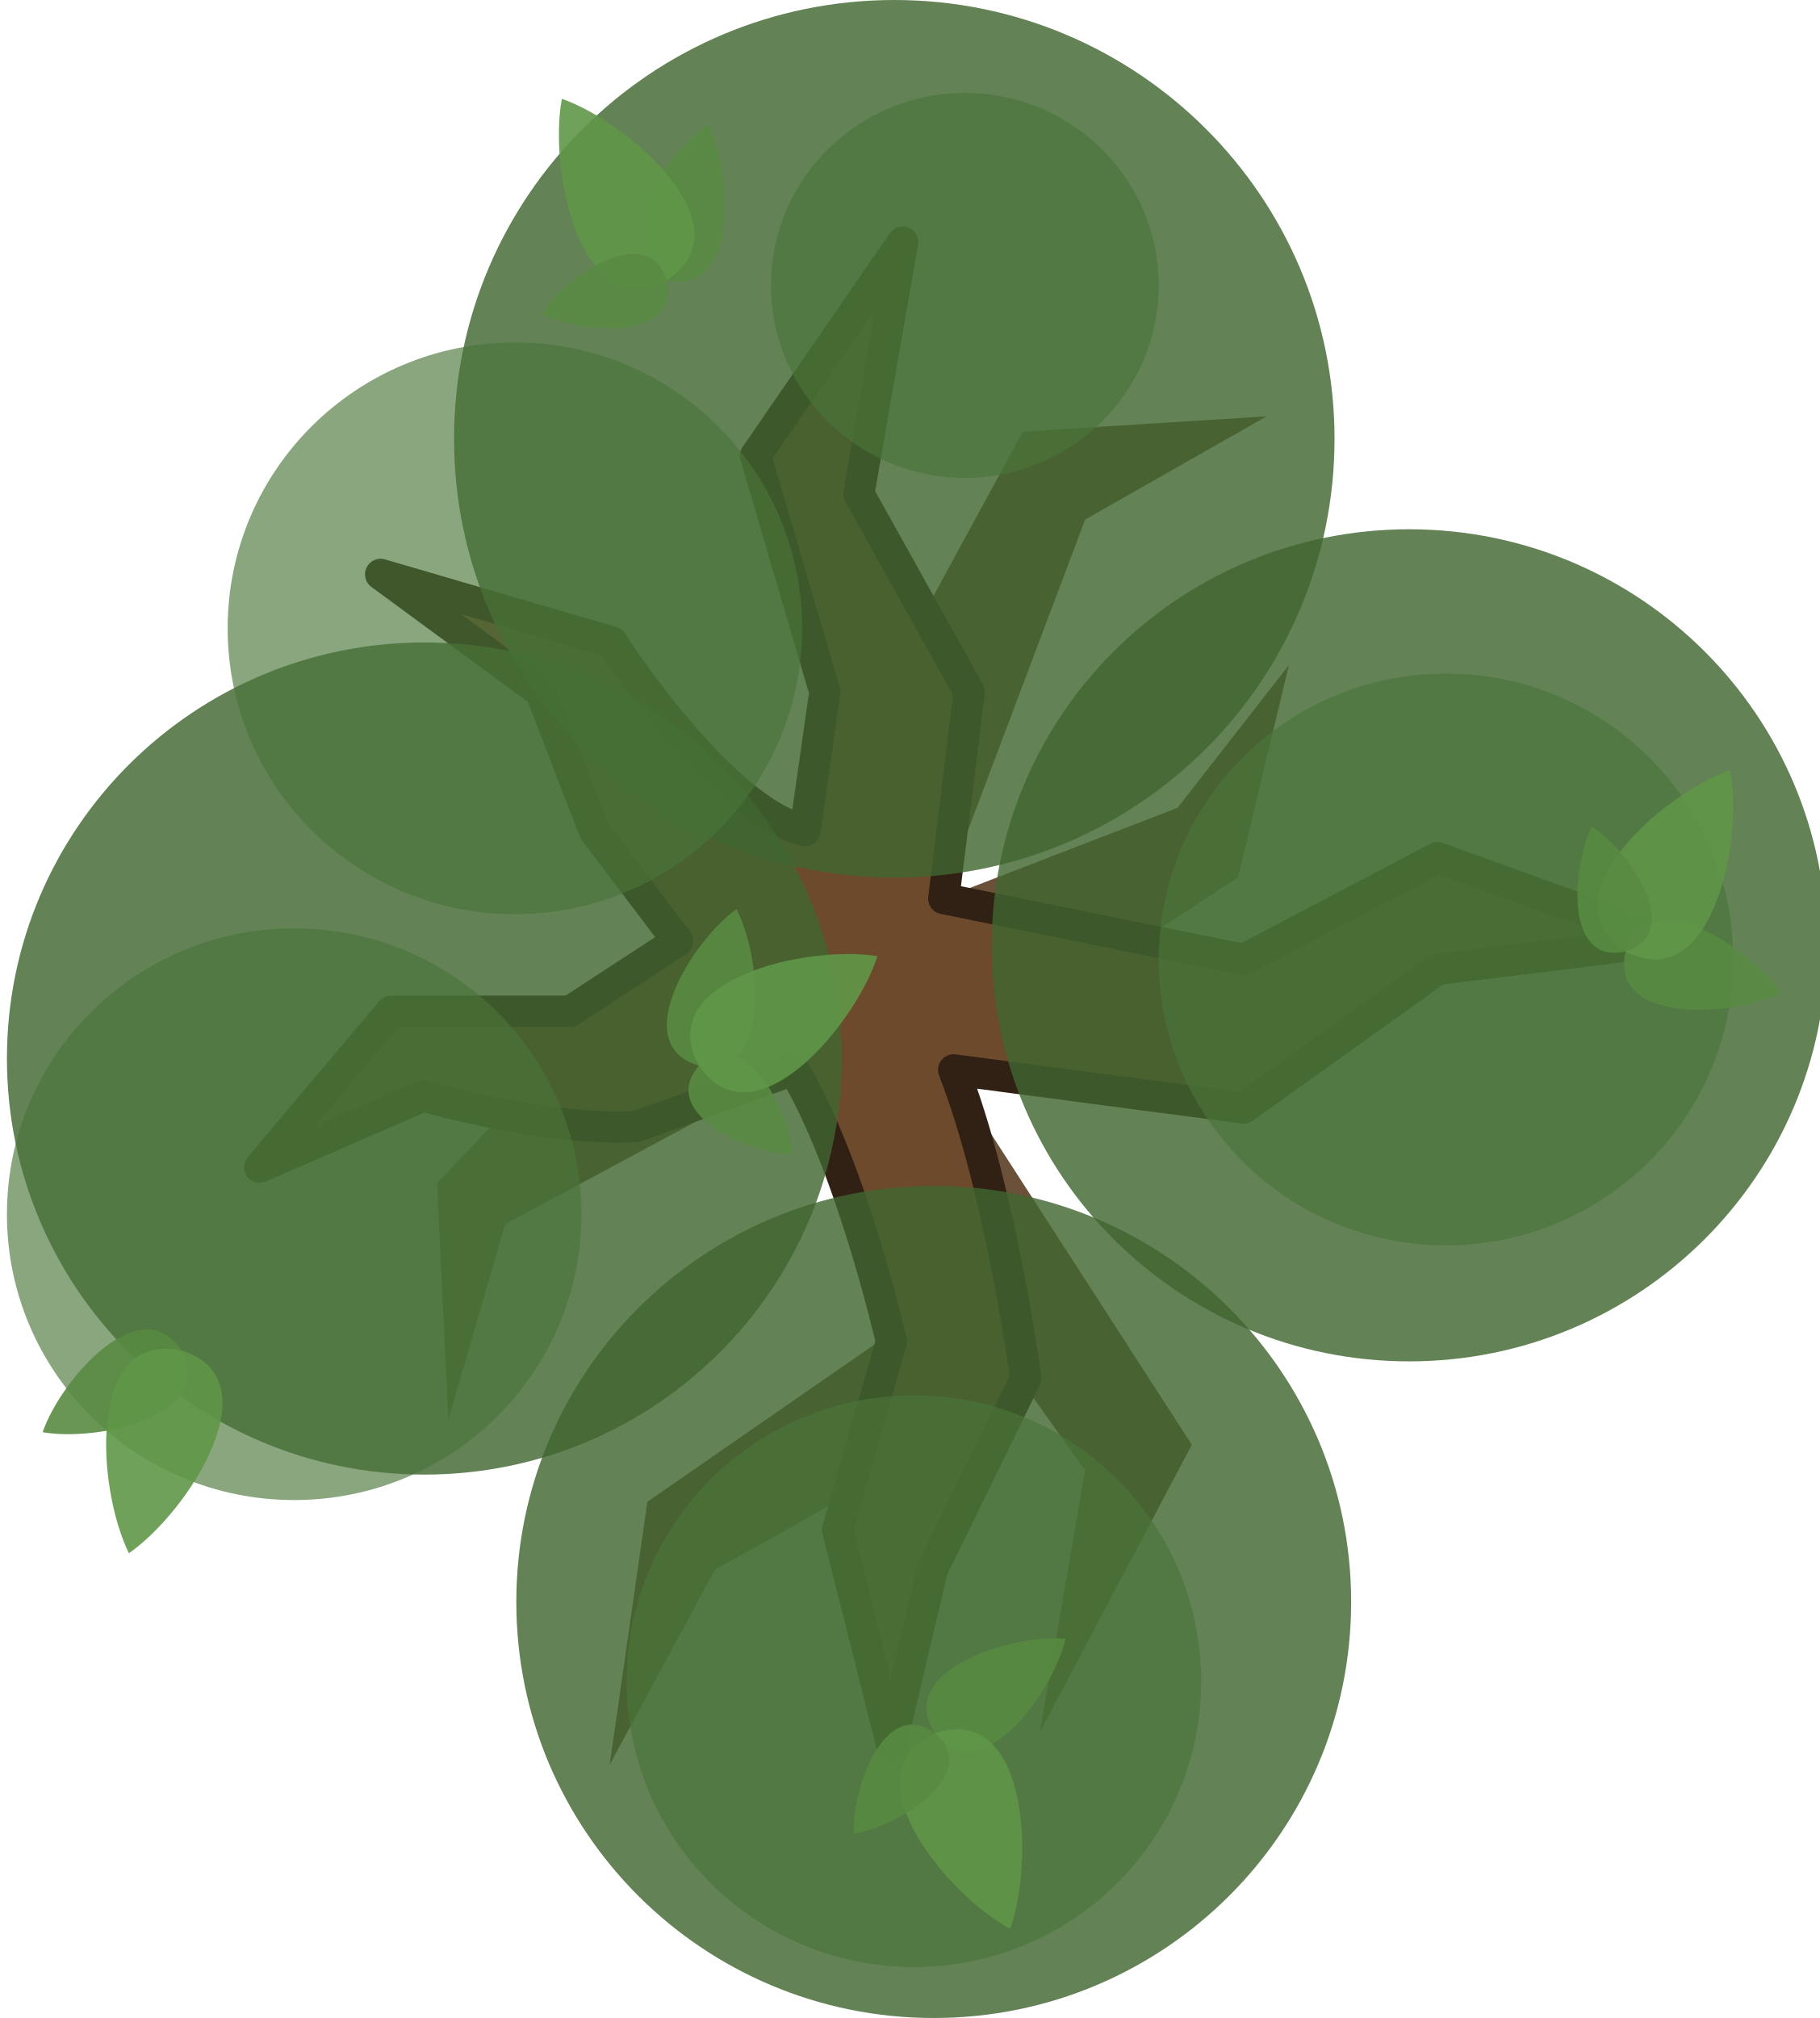
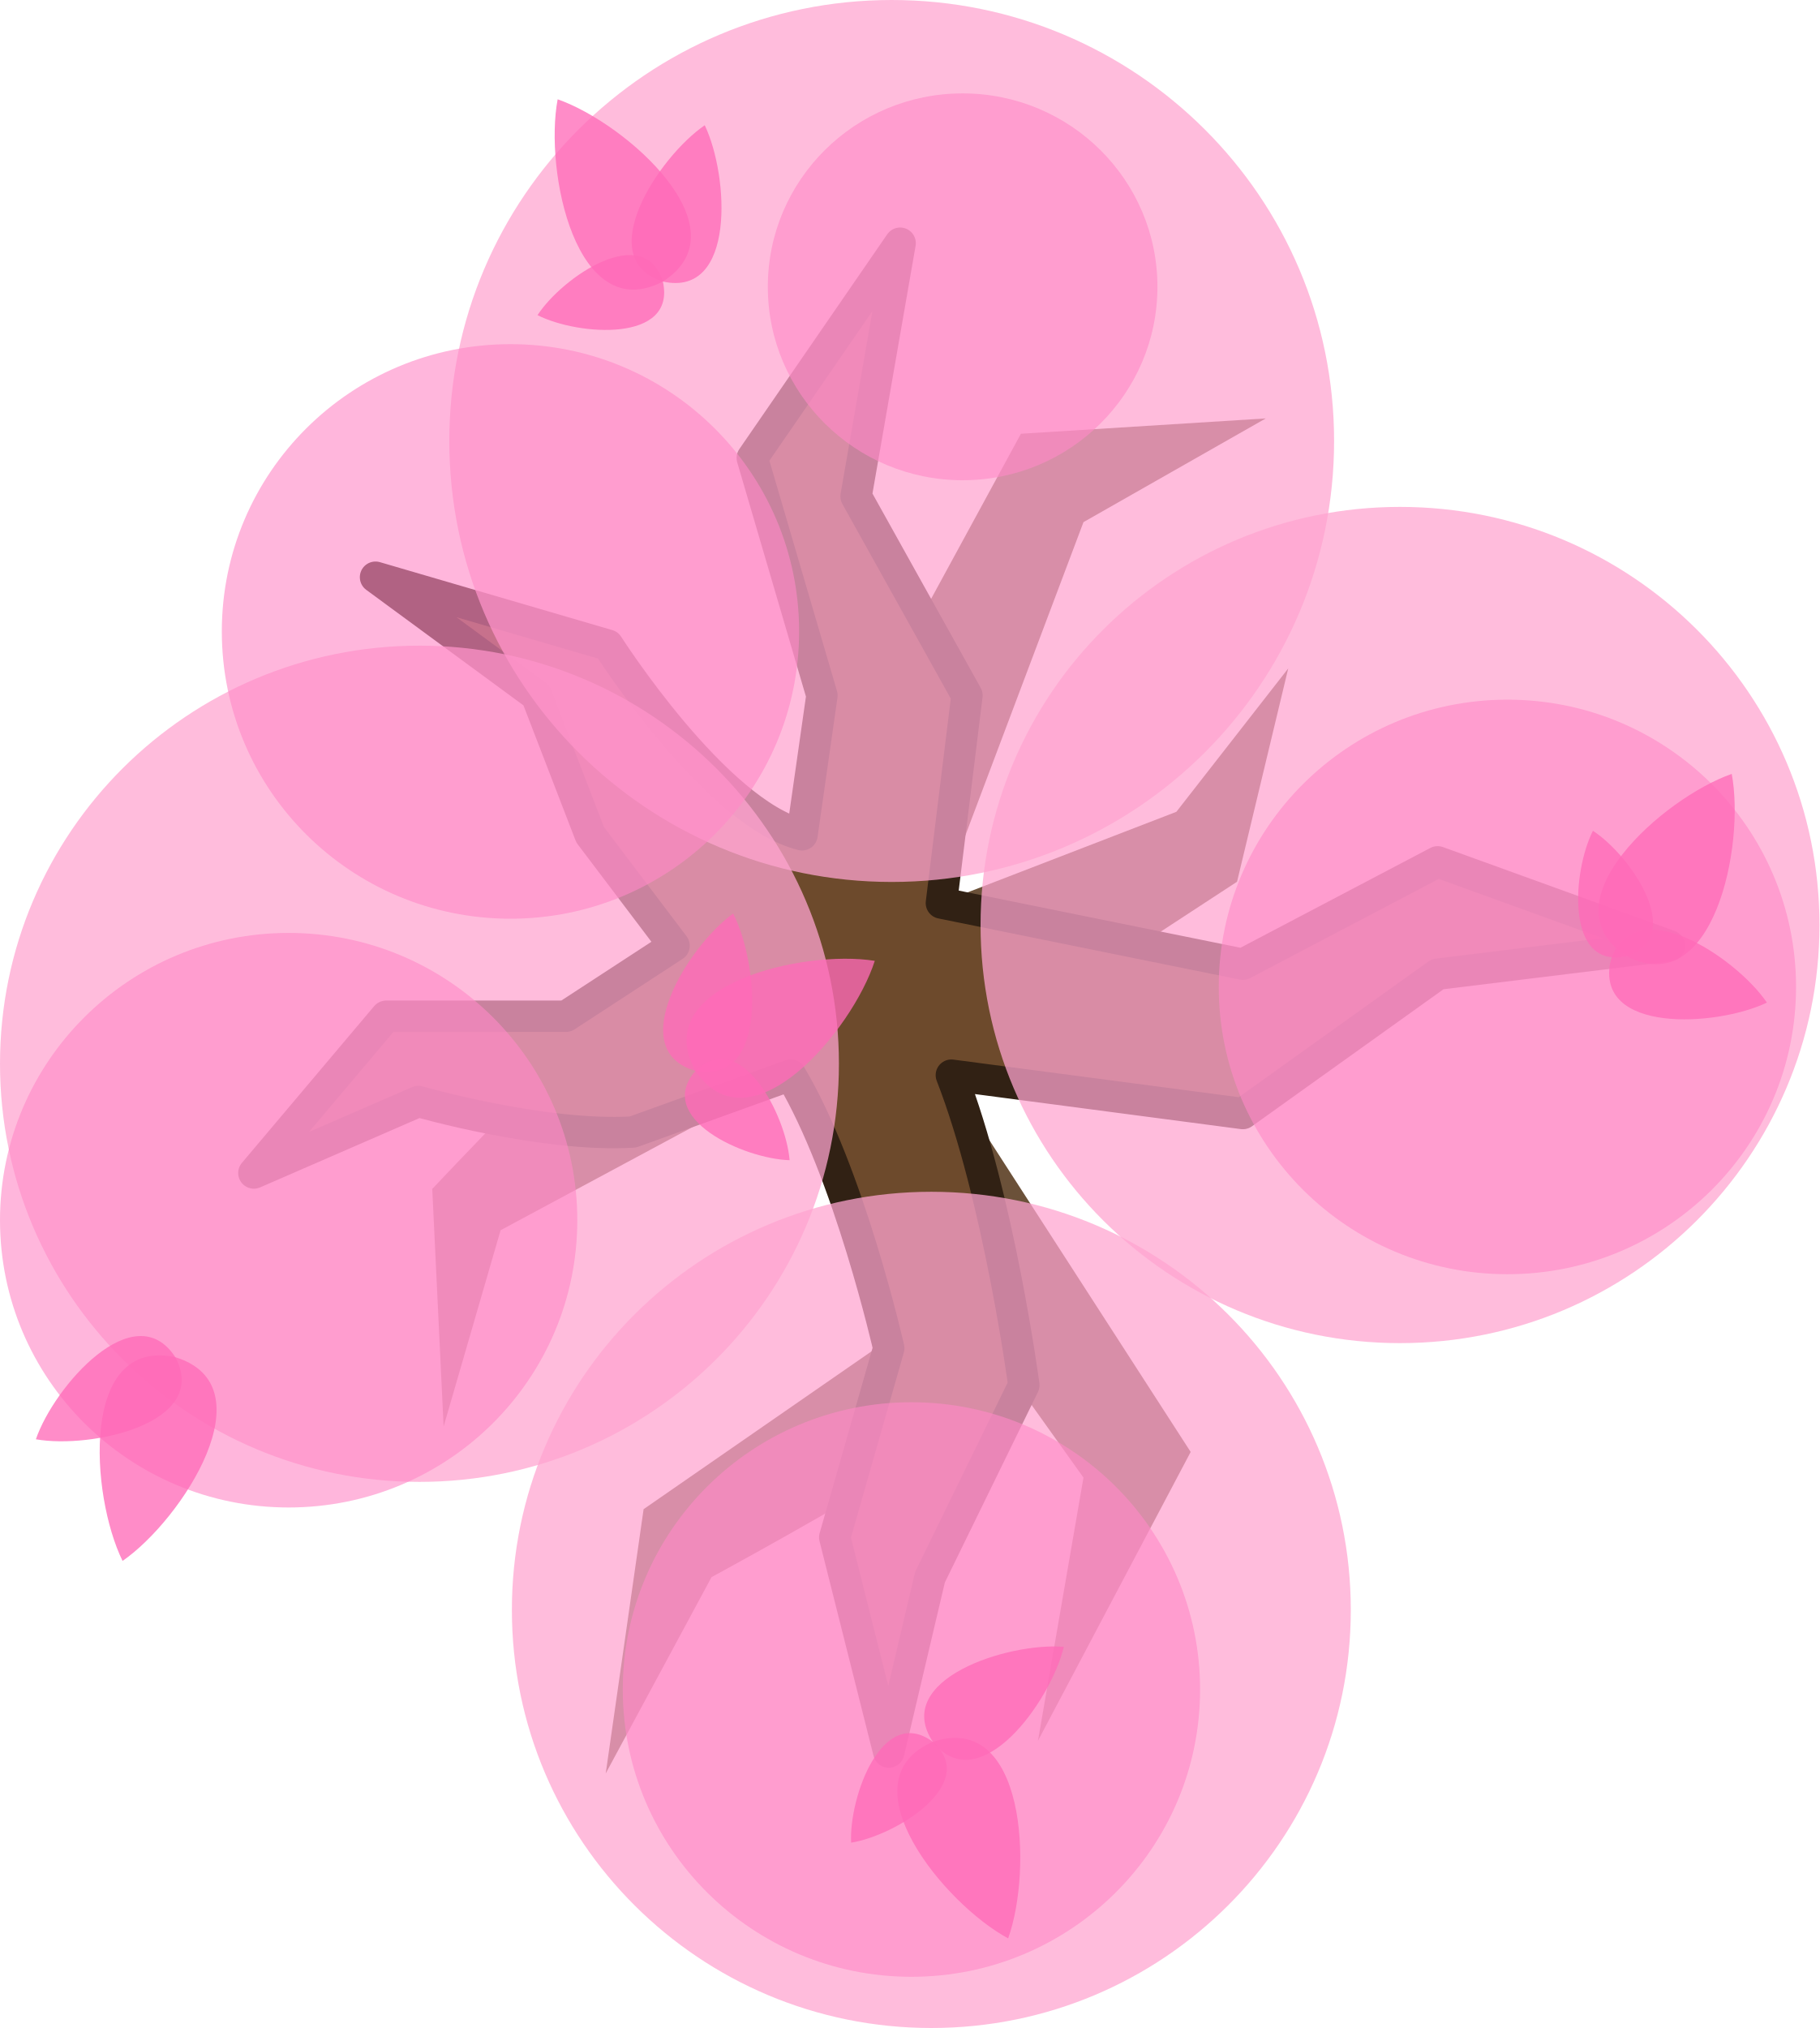
- <svg xmlns="http://www.w3.org/2000/svg" width="525" height="582.155" viewBox="0 0 525 582.155" fill="none" version="1.1" id="svg52">
+ <svg xmlns="http://www.w3.org/2000/svg" width="522.391" height="582.155" viewBox="0 0 522.391 582.155" fill="none" version="1.1" id="svg52">
  <defs id="defs56" />
-   <path d="M 295.119,124.514 232.249,240.047 c 0,0 -22.692,19.072 -36.742,31.843 -28.364,25.78 -69.401,69.402 -69.401,69.402 l 3.266,68.176 16.352,-56.319 82.852,-44.517 31.434,73.892 -73.223,50.699 -10.876,75.855 30.381,-56.35 c 0,0 38.735,-21.027 56.576,-32.646 18.971,-12.356 29.802,-24.495 29.802,-24.495 l 20.411,28.576 -13.062,75.524 43.838,-82.891 -70.375,-108.981 83.69,-54.705 14.697,-61.237 -32.118,41.163 -67.901,26.197 41.232,-109.351 52.334,-29.771 z" fill="#5b3e24" id="path2" style="stroke-width:2.053;opacity:0.9" />
-   <path d="m 232.271,239.638 5.716,-40.008 -20.004,-68.176 42.458,-61.645 -12.656,72.667 31.843,57.154 -7.348,59.602 86.548,17.555 55.929,-29.393 66.544,24.086 -66.544,8.166 -55.929,40.008 -83.69,-11.024 c 13.598,34.902 20.819,88.997 20.819,88.997 l -26.944,55.114 -11.839,50.213 -15.514,-61.645 15.514,-54.297 c 0,0 -11.42,-50.426 -28.17,-78.382 l -45.314,16.331 c -25.755,1.546 -61.579,-8.769 -61.579,-8.769 l -47.223,20.532 37.984,-45.008 h 51.631 l 31.026,-20.236 -24.086,-31.841 -15.432,-40.008 -46.197,-33.94 66.729,19.505 c 0,0 30.798,48.251 55.727,54.443 z" fill="#6d4a2c" stroke="#1b1917" stroke-width="12.319" stroke-miterlimit="16" stroke-linejoin="round" id="path4" style="stroke:#312114;stroke-opacity:1;stroke-width:9;stroke-miterlimit:16;stroke-dasharray:none" />
-   <path opacity="0.95" d="m 122.432,425.39 c 66.513,0 120.432,-53.736 120.432,-120.023 0,-66.287 -53.919,-120.024 -120.432,-120.024 C 55.919,185.343 2,239.08 2,305.367 2,371.654 55.919,425.39 122.432,425.39 Z" fill="#3a4f3f" id="path6" style="stroke-width:2.053;fill:#416631;fill-opacity:0.852" />
-   <path opacity="0.95" d="m 258.02,253.173 c 70.149,0 127.016,-56.675 127.016,-126.587 0,-69.911 -56.867,-126.586 -127.016,-126.586 -70.149,0 -127.016,56.675 -127.016,126.586 0,69.911 56.867,126.587 127.016,126.587 z" fill="#3a4f3f" id="path8" style="stroke-width:2.053;fill:#416631;fill-opacity:0.852" />
-   <path opacity="0.95" d="m 269.399,582.155 c 66.513,0 120.432,-53.736 120.432,-120.023 0,-66.287 -53.919,-120.023 -120.432,-120.023 -66.513,0 -120.432,53.736 -120.432,120.023 0,66.287 53.919,120.023 120.432,120.023 z" fill="#3a4f3f" id="path10" style="stroke-width:2.053;fill:#416631;fill-opacity:0.852" />
-   <path opacity="0.95" d="m 406.568,392.73 c 66.513,0 120.432,-53.736 120.432,-120.023 0,-66.287 -53.919,-120.024 -120.432,-120.024 -66.513,0 -120.432,53.737 -120.432,120.024 0,66.287 53.919,120.023 120.432,120.023 z" fill="#3a4f3f" id="path12" style="stroke-width:2.053;fill:#416631;fill-opacity:0.852" />
-   <path opacity="0.85" d="m 148.559,263.724 c 45.77,0 82.872,-36.92 82.872,-82.465 0,-45.544 -37.103,-82.465 -82.872,-82.465 -45.77,0 -82.873,36.921 -82.873,82.465 0,45.544 37.104,82.465 82.873,82.465 z" fill="#485e52" id="path14" style="stroke-width:2.053;fill:#4a7538;fill-opacity:0.804;opacity:0.8" />
-   <path opacity="0.85" d="m 263.683,567.456 c 45.77,0 82.873,-36.92 82.873,-82.464 0,-45.544 -37.103,-82.466 -82.873,-82.466 -45.77,0 -82.873,36.922 -82.873,82.466 0,45.544 37.104,82.464 82.873,82.464 z" fill="#485e52" id="path16" style="stroke-width:2.053;fill:#4a7538;fill-opacity:0.804;opacity:0.8" />
-   <path opacity="0.85" d="m 417.183,359.253 c 45.77,0 82.873,-36.92 82.873,-82.464 0,-45.544 -37.103,-82.465 -82.873,-82.465 -45.77,0 -82.873,36.922 -82.873,82.465 0,45.544 37.103,82.464 82.873,82.464 z" fill="#485e52" id="path18" style="stroke-width:2.053;fill:#4a7538;fill-opacity:0.804;opacity:0.8" />
-   <path opacity="0.85" d="m 278.382,137.854 c 30.888,0 55.929,-24.858 55.929,-55.521 0,-30.664 -25.041,-55.521 -55.929,-55.521 -30.89,0 -55.931,24.858 -55.931,55.521 0,30.663 25.041,55.521 55.931,55.521 z" fill="#485e52" id="path20" style="stroke-width:2.053;fill:#4a7538;fill-opacity:0.804;opacity:0.8" />
-   <path opacity="0.85" d="m 84.873,432.736 c 45.77,0 82.873,-36.92 82.873,-82.464 0,-45.546 -37.104,-82.466 -82.873,-82.466 C 39.104,267.806 2,304.726 2,350.272 c 0,45.544 37.104,82.464 82.873,82.464 z" fill="#485e52" id="path22" style="stroke-width:2.053;fill:#4a7538;fill-opacity:0.804;opacity:0.8" />
-   <path d="m 12.31,413.159 c 15.837,2.817 50.094,-4.591 40.026,-23.564 -11.703,-18.013 -34.807,8.342 -40.031,23.556 l -0.008,0.004 c 0.003,0 0.011,0.002 0.013,0.004 z" fill="#77a37a" id="path24" style="stroke-width:2.053;fill:#588a42;fill-opacity:0.897" />
-   <path d="m 37.195,448.088 0.004,-0.014 c 17.209,-11.96 41.957,-50.26 15.138,-58.479 -27.438,-5.831 -24.391,39.666 -15.15,58.475 l -0.004,0.014 c 0.001,-0.002 0.005,-0.004 0.007,-0.006 10e-4,0.004 0.003,0.006 0.005,0.01 z" fill="#5f926a" id="path26" style="stroke-width:2.053;fill:#609648;fill-opacity:0.898" />
-   <path d="m 307.432,472.74 c -3.745,15.643 -24.228,44.084 -37.598,27.272 -11.833,-17.926 21.561,-28.572 37.592,-27.281 l 0.008,-0.006 c 0,0.004 -0.002,0.012 -0.002,0.014 z" fill="#5f926a" id="path28" style="stroke-width:2.053;fill:#588a42;fill-opacity:0.897" />
-   <path d="m 291.444,556.437 -0.006,-0.012 c -18.442,-9.954 -47.33,-45.234 -21.604,-56.411 26.611,-8.874 28.689,36.68 21.616,56.405 l 0.006,0.014 c -0.002,-0.002 -0.006,-0.004 -0.008,-0.004 0,0.004 -0.002,0.006 -0.004,0.008 z" fill="#587e60" id="path30" style="stroke-width:2.053;fill:#609648;fill-opacity:0.898" />
-   <path d="m 246.362,528.953 0.006,-0.008 c -0.645,-13.14 9.001,-39.682 23.466,-28.931 13.506,11.931 -10.469,26.854 -23.46,28.938 0,0 -0.008,0 -0.012,0.002 z" fill="#77a37a" id="path32" style="stroke-width:2.053;fill:#588a42;fill-opacity:0.897" />
-   <path d="m 204.335,35.948 -0.002,0.008 c -13.267,9.095 -32.499,38.396 -12.016,44.867 20.974,4.638 18.968,-30.354 12.026,-44.864 -0.002,-0.003 -0.006,-0.007 -0.008,-0.01 z" fill="#5f926a" id="path34" style="stroke-width:2.053;fill:#588a42;fill-opacity:0.897" />
-   <path d="m 162.101,28.501 0.007,0.013 c -3.886,20.593 5.322,65.253 30.208,52.31 23.652,-15.08 -10.421,-45.385 -30.197,-52.316 l -0.007,-0.013 c 2.1e-4,0.002 -4.1e-4,0.007 -8.2e-4,0.009 -0.004,-0.003 -0.006,-0.003 -0.01,-0.003 z" fill="#587e60" id="path36" style="stroke-width:2.053;fill:#609648;fill-opacity:0.898" />
-   <path d="m 156.326,90.472 0.008,-0.003 c 11.738,5.942 39.907,7.943 35.982,-9.646 -5.395,-17.194 -28.79,-1.376 -35.984,9.638 -8.2e-4,0.001 -0.003,0.008 -0.006,0.01 z" fill="#77a37a" id="path38" style="stroke-width:2.053;fill:#588a42;fill-opacity:0.897" />
-   <path d="m 212.493,262.24 c 7.328,14.321 10.266,49.246 -10.825,45.17 -20.648,-5.923 -2.204,-35.725 10.815,-45.172 l 0.002,-0.006 c 0.002,0.002 0.006,0.008 0.008,0.008 z" fill="#5f926a" id="path40" style="stroke-width:2.053;fill:#588a42;fill-opacity:0.897" />
-   <path d="m 228.705,333.05 -0.006,-0.006 c -13.151,-0.372 -38.866,-12.044 -27.031,-25.632 12.94,-12.543 25.964,12.514 27.038,25.626 0,0.002 0,0.008 0,0.012 z" fill="#77a37a" id="path42" style="stroke-width:2.053;fill:#588a42;fill-opacity:0.897" />
-   <path d="m 253.173,275.821 -0.016,0.006 c -6.402,19.955 -35.787,54.824 -51.492,31.584 -13.602,-24.534 30.796,-34.929 51.486,-31.594 l 0.014,-0.008 c 0,0.002 -0.002,0.008 -0.002,0.008 0.004,0 0.008,0.002 0.01,0.004 z" fill="#587e60" id="path44" style="stroke-width:2.053;fill:#609648;fill-opacity:0.898" />
-   <path d="m 513.86,286.492 c -9.096,-13.268 -38.397,-32.5 -44.866,-12.017 -4.638,20.973 30.352,18.969 44.864,12.028 l 0.006,0.002 c 0,-0.004 -0.004,-0.01 -0.004,-0.012 z" fill="#5f926a" id="path46" style="stroke-width:2.053;fill:#588a42;fill-opacity:0.897" />
-   <path d="m 499.198,222.145 -0.008,0.014 c -19.776,6.93 -53.851,37.235 -30.198,52.315 24.887,12.943 34.093,-31.718 30.209,-52.309 l 0.008,-0.014 c -0.002,0.002 -0.006,0.004 -0.008,0.004 0,-0.004 -0.002,-0.006 -0.002,-0.01 z" fill="#587e60" id="path48" style="stroke-width:2.053;fill:#609648;fill-opacity:0.898" />
-   <path d="m 459.343,238.484 0.002,0.008 c -5.942,11.736 -7.942,39.906 9.646,35.982 17.195,-5.396 1.378,-28.792 -9.638,-35.986 l -0.002,-0.006 c 0.002,-0.002 0,0 0,0 -0.002,-0.002 -0.006,0.004 -0.008,0.002 z" fill="#77a37a" id="path50" style="stroke-width:2.053;fill:#588a42;fill-opacity:0.897" />
+   <path d="m 293.119,124.514 -62.871,115.532 c 0,0 -22.692,19.072 -36.742,31.843 -28.364,25.78 -69.401,69.402 -69.401,69.402 l 3.266,68.176 16.352,-56.319 82.852,-44.517 31.434,73.892 -73.223,50.699 -10.876,75.855 30.381,-56.35 c 0,0 38.735,-21.027 56.576,-32.646 18.971,-12.356 29.802,-24.495 29.802,-24.495 l 20.411,28.576 -13.062,75.524 43.838,-82.891 -70.375,-108.981 83.69,-54.705 14.697,-61.237 -32.118,41.163 -67.901,26.197 41.232,-109.351 52.334,-29.771 z" fill="#5b3e24" id="path2" style="opacity:0.9;stroke-width:2.053" />
+   <path d="m 230.271,239.638 5.716,-40.008 -20.004,-68.176 42.458,-61.645 -12.656,72.667 31.843,57.154 -7.348,59.602 86.548,17.555 55.929,-29.393 66.544,24.086 -66.544,8.166 -55.929,40.008 -83.69,-11.024 c 13.598,34.902 20.819,88.997 20.819,88.997 l -26.944,55.114 -11.839,50.213 -15.514,-61.645 15.514,-54.297 c 0,0 -11.42,-50.426 -28.17,-78.382 l -45.314,16.331 c -25.755,1.546 -61.579,-8.769 -61.579,-8.769 L 72.888,336.723 110.872,291.715 h 51.631 l 31.026,-20.236 -24.086,-31.841 -15.432,-40.008 -46.197,-33.94 66.729,19.505 c 0,0 30.798,48.251 55.727,54.443 z" fill="#6d4a2c" stroke="#1b1917" stroke-width="12.319" stroke-miterlimit="16" stroke-linejoin="round" id="path4" style="stroke:#312114;stroke-width:9;stroke-miterlimit:16;stroke-dasharray:none;stroke-opacity:1" />
+   <path opacity="0.95" d="m 120.432,425.39 c 66.513,0 120.432,-53.736 120.432,-120.023 0,-66.287 -53.919,-120.024 -120.432,-120.024 C 53.919,185.343 0,239.08 0,305.367 0,371.654 53.919,425.39 120.432,425.39 Z" fill="#3a4f3f" id="path6" style="fill:#ffa4d0;fill-opacity:0.773;stroke-width:2.053" />
+   <path opacity="0.95" d="m 256.02,253.173 c 70.149,0 127.016,-56.675 127.016,-126.587 C 383.036,56.675 326.169,0 256.02,0 185.871,0 129.004,56.675 129.004,126.586 c 0,69.911 56.867,126.587 127.016,126.587 z" fill="#3a4f3f" id="path8" style="fill:#ffa4d0;fill-opacity:0.773;stroke-width:2.053" />
+   <path opacity="0.95" d="m 267.399,582.155 c 66.513,0 120.432,-53.736 120.432,-120.023 0,-66.287 -53.919,-120.023 -120.432,-120.023 -66.513,0 -120.432,53.736 -120.432,120.023 0,66.287 53.919,120.023 120.432,120.023 z" fill="#3a4f3f" id="path10" style="fill:#ffa4d0;fill-opacity:0.773;stroke-width:2.053" />
+   <path opacity="0.95" d="m 401.96,385.557 c 66.513,0 120.432,-53.736 120.432,-120.023 0,-66.287 -53.919,-120.024 -120.432,-120.024 -66.513,0 -120.432,53.737 -120.432,120.024 0,66.287 53.919,120.023 120.432,120.023 z" fill="#3a4f3f" id="path12" style="fill:#ffa4d0;fill-opacity:0.773;stroke-width:2.053" />
+   <path opacity="0.85" d="m 146.559,263.724 c 45.77,0 82.872,-36.92 82.872,-82.465 0,-45.544 -37.103,-82.465 -82.872,-82.465 -45.77,0 -82.873,36.921 -82.873,82.465 0,45.544 37.104,82.465 82.873,82.465 z" fill="#485e52" id="path14" style="opacity:0.8;fill:#ff89c7;fill-opacity:0.773;stroke-width:2.053" />
+   <path opacity="0.85" d="m 261.683,567.456 c 45.77,0 82.873,-36.92 82.873,-82.464 0,-45.544 -37.103,-82.466 -82.873,-82.466 -45.77,0 -82.873,36.922 -82.873,82.466 0,45.544 37.104,82.464 82.873,82.464 z" fill="#485e52" id="path16" style="opacity:0.8;fill:#ff89c7;fill-opacity:0.773;stroke-width:2.053" />
+   <path opacity="0.85" d="m 432.791,365.774 c 45.77,0 82.873,-36.92 82.873,-82.464 0,-45.544 -37.103,-82.465 -82.873,-82.465 -45.77,0 -82.873,36.922 -82.873,82.465 0,45.544 37.103,82.464 82.873,82.464 z" fill="#485e52" id="path18" style="opacity:0.8;fill:#ff89c7;fill-opacity:0.771;stroke-width:2.053" />
+   <path opacity="0.85" d="m 276.382,137.854 c 30.888,0 55.929,-24.858 55.929,-55.521 0,-30.664 -25.041,-55.521 -55.929,-55.521 -30.89,0 -55.931,24.858 -55.931,55.521 0,30.663 25.041,55.521 55.931,55.521 z" fill="#485e52" id="path20" style="opacity:0.8;fill:#ff89c7;fill-opacity:0.773;stroke-width:2.053" />
+   <path opacity="0.85" d="m 82.873,432.736 c 45.77,0 82.873,-36.92 82.873,-82.464 0,-45.546 -37.104,-82.466 -82.873,-82.466 C 37.104,267.806 0,304.726 0,350.272 c 0,45.544 37.104,82.464 82.873,82.464 z" fill="#485e52" id="path22" style="opacity:0.8;fill:#ff89c7;fill-opacity:0.773;stroke-width:2.053" />
+   <path d="m 10.31,413.159 c 15.837,2.817 50.094,-4.591 40.026,-23.564 -11.703,-18.013 -34.807,8.342 -40.031,23.556 l -0.008,0.004 c 0.003,0 0.011,0.002 0.013,0.004 z" fill="#77a37a" id="path24" style="fill:#ff6ab7;fill-opacity:0.773;stroke-width:2.053" />
+   <path d="m 35.195,448.088 0.004,-0.014 c 17.209,-11.96 41.957,-50.26 15.138,-58.479 -27.438,-5.831 -24.391,39.666 -15.15,58.475 l -0.004,0.014 c 0.001,-0.002 0.005,-0.004 0.007,-0.006 10e-4,0.004 0.003,0.006 0.005,0.01 z" fill="#5f926a" id="path26" style="fill:#ff6ab7;fill-opacity:0.773;stroke-width:2.053" />
+   <path d="m 305.432,472.741 c -3.745,15.643 -24.228,44.084 -37.598,27.272 -11.833,-17.926 21.561,-28.572 37.592,-27.281 l 0.008,-0.006 c 0,0.004 -0.002,0.012 -0.002,0.014 z" fill="#5f926a" id="path28" style="fill:#ff6ab7;fill-opacity:0.773;stroke-width:2.053" />
+   <path d="m 289.444,556.437 -0.006,-0.012 c -18.442,-9.954 -47.33,-45.234 -21.604,-56.411 26.611,-8.874 28.689,36.68 21.616,56.405 l 0.006,0.014 c -0.002,-0.002 -0.006,-0.004 -0.008,-0.004 0,0.004 -0.002,0.006 -0.004,0.008 z" fill="#587e60" id="path30" style="fill:#ff6ab7;fill-opacity:0.773;stroke-width:2.053" />
+   <path d="m 244.362,528.953 0.006,-0.008 c -0.645,-13.14 9.001,-39.682 23.466,-28.931 13.506,11.931 -10.469,26.854 -23.46,28.938 0,0 -0.008,0 -0.012,0.002 z" fill="#77a37a" id="path32" style="fill:#ff6ab7;fill-opacity:0.773;stroke-width:2.053" />
+   <path d="m 202.335,35.948 -0.002,0.008 c -13.267,9.095 -32.499,38.396 -12.016,44.867 20.974,4.638 18.968,-30.354 12.026,-44.864 -0.002,-0.003 -0.006,-0.007 -0.008,-0.01 z" fill="#5f926a" id="path34" style="fill:#ff6ab7;fill-opacity:0.773;stroke-width:2.053" />
+   <path d="m 160.101,28.501 0.007,0.013 c -3.886,20.593 5.322,65.253 30.208,52.31 23.652,-15.08 -10.421,-45.385 -30.197,-52.316 l -0.007,-0.013 c 2.1e-4,0.002 -4.1e-4,0.007 -8.2e-4,0.009 -0.004,-0.003 -0.006,-0.003 -0.01,-0.003 z" fill="#587e60" id="path36" style="fill:#ff6ab7;fill-opacity:0.773;stroke-width:2.053" />
+   <path d="m 154.326,90.472 0.008,-0.003 c 11.738,5.942 39.907,7.943 35.982,-9.646 -5.395,-17.194 -28.79,-1.376 -35.984,9.638 -8.2e-4,0.001 -0.003,0.008 -0.006,0.01 z" fill="#77a37a" id="path38" style="fill:#ff6ab7;fill-opacity:0.773;stroke-width:2.053" />
+   <path d="m 210.493,262.24 c 7.328,14.321 10.266,49.246 -10.825,45.17 -20.648,-5.923 -2.204,-35.725 10.815,-45.172 l 0.002,-0.006 c 0.002,0.002 0.006,0.008 0.008,0.008 z" fill="#5f926a" id="path40" style="fill:#ff6ab7;fill-opacity:0.773;stroke-width:2.053" />
+   <path d="m 226.705,333.05 -0.006,-0.006 c -13.151,-0.372 -38.866,-12.044 -27.031,-25.632 12.94,-12.543 25.964,12.514 27.038,25.626 0,0.002 0,0.008 0,0.012 z" fill="#77a37a" id="path42" style="fill:#ff6ab7;fill-opacity:0.773;stroke-width:2.053" />
+   <path d="m 251.173,275.822 -0.016,0.006 c -6.402,19.955 -35.787,54.824 -51.492,31.584 -13.602,-24.534 30.796,-34.929 51.486,-31.594 l 0.014,-0.008 c 0,0.002 -0.002,0.008 -0.002,0.008 0.004,0 0.008,0.002 0.01,0.004 z" fill="#587e60" id="path44" style="fill:#ff6ab7;fill-opacity:0.773;stroke-width:2.053" />
+   <path d="m 507.295,287.796 c -9.096,-13.268 -38.397,-32.5 -44.866,-12.017 -4.638,20.973 30.352,18.969 44.864,12.028 l 0.006,0.002 c 0,-0.004 -0.004,-0.01 -0.004,-0.012 z" fill="#5f926a" id="path46" style="fill:#ff6ab7;fill-opacity:0.773;stroke-width:2.053" />
+   <path d="m 497.198,222.145 -0.008,0.014 c -19.776,6.93 -53.851,37.235 -30.198,52.315 24.887,12.943 34.093,-31.718 30.209,-52.309 l 0.008,-0.014 c -0.002,0.002 -0.006,0.004 -0.008,0.004 0,-0.004 -0.002,-0.006 -0.002,-0.01 z" fill="#587e60" id="path48" style="fill:#ff6ab7;fill-opacity:0.773;stroke-width:2.053" />
+   <path d="m 457.343,238.484 0.002,0.008 c -5.942,11.736 -7.942,39.906 9.646,35.982 17.195,-5.396 1.378,-28.792 -9.638,-35.986 l -0.002,-0.006 c 0.002,-0.002 0,0 0,0 -0.002,-0.002 -0.006,0.004 -0.008,0.002 z" fill="#77a37a" id="path50" style="fill:#ff6ab7;fill-opacity:0.773;stroke-width:2.053" />
</svg>
